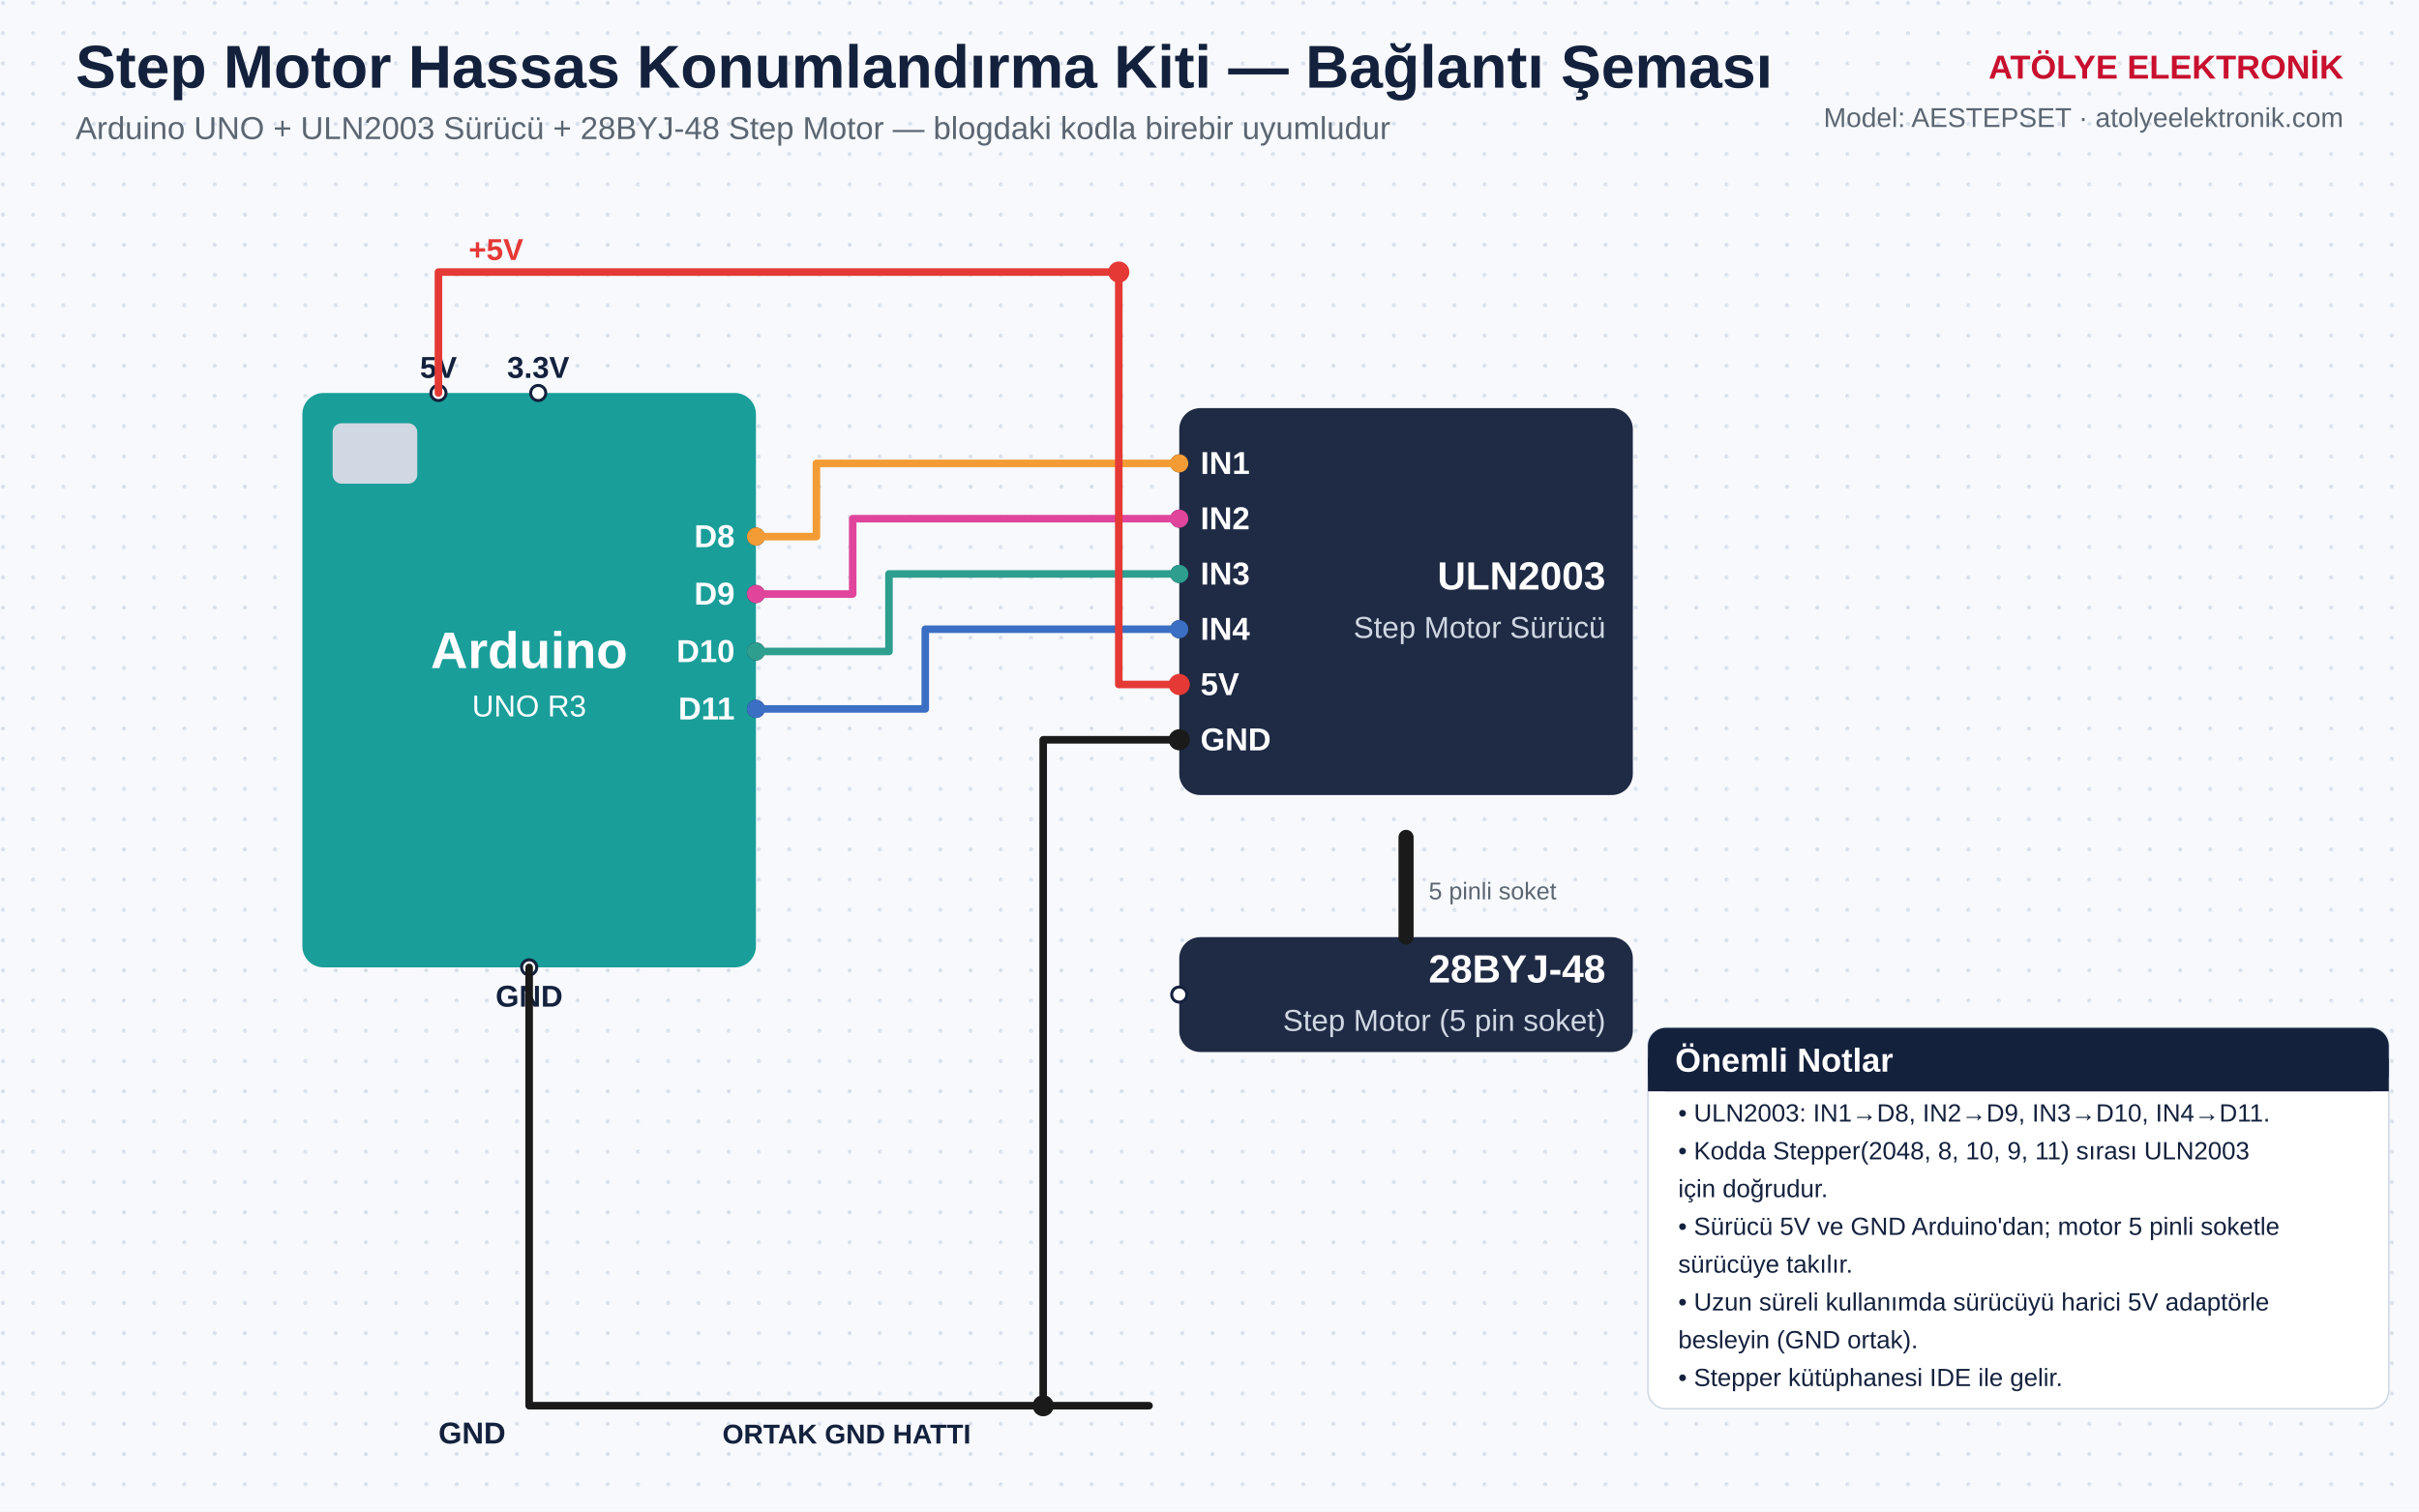
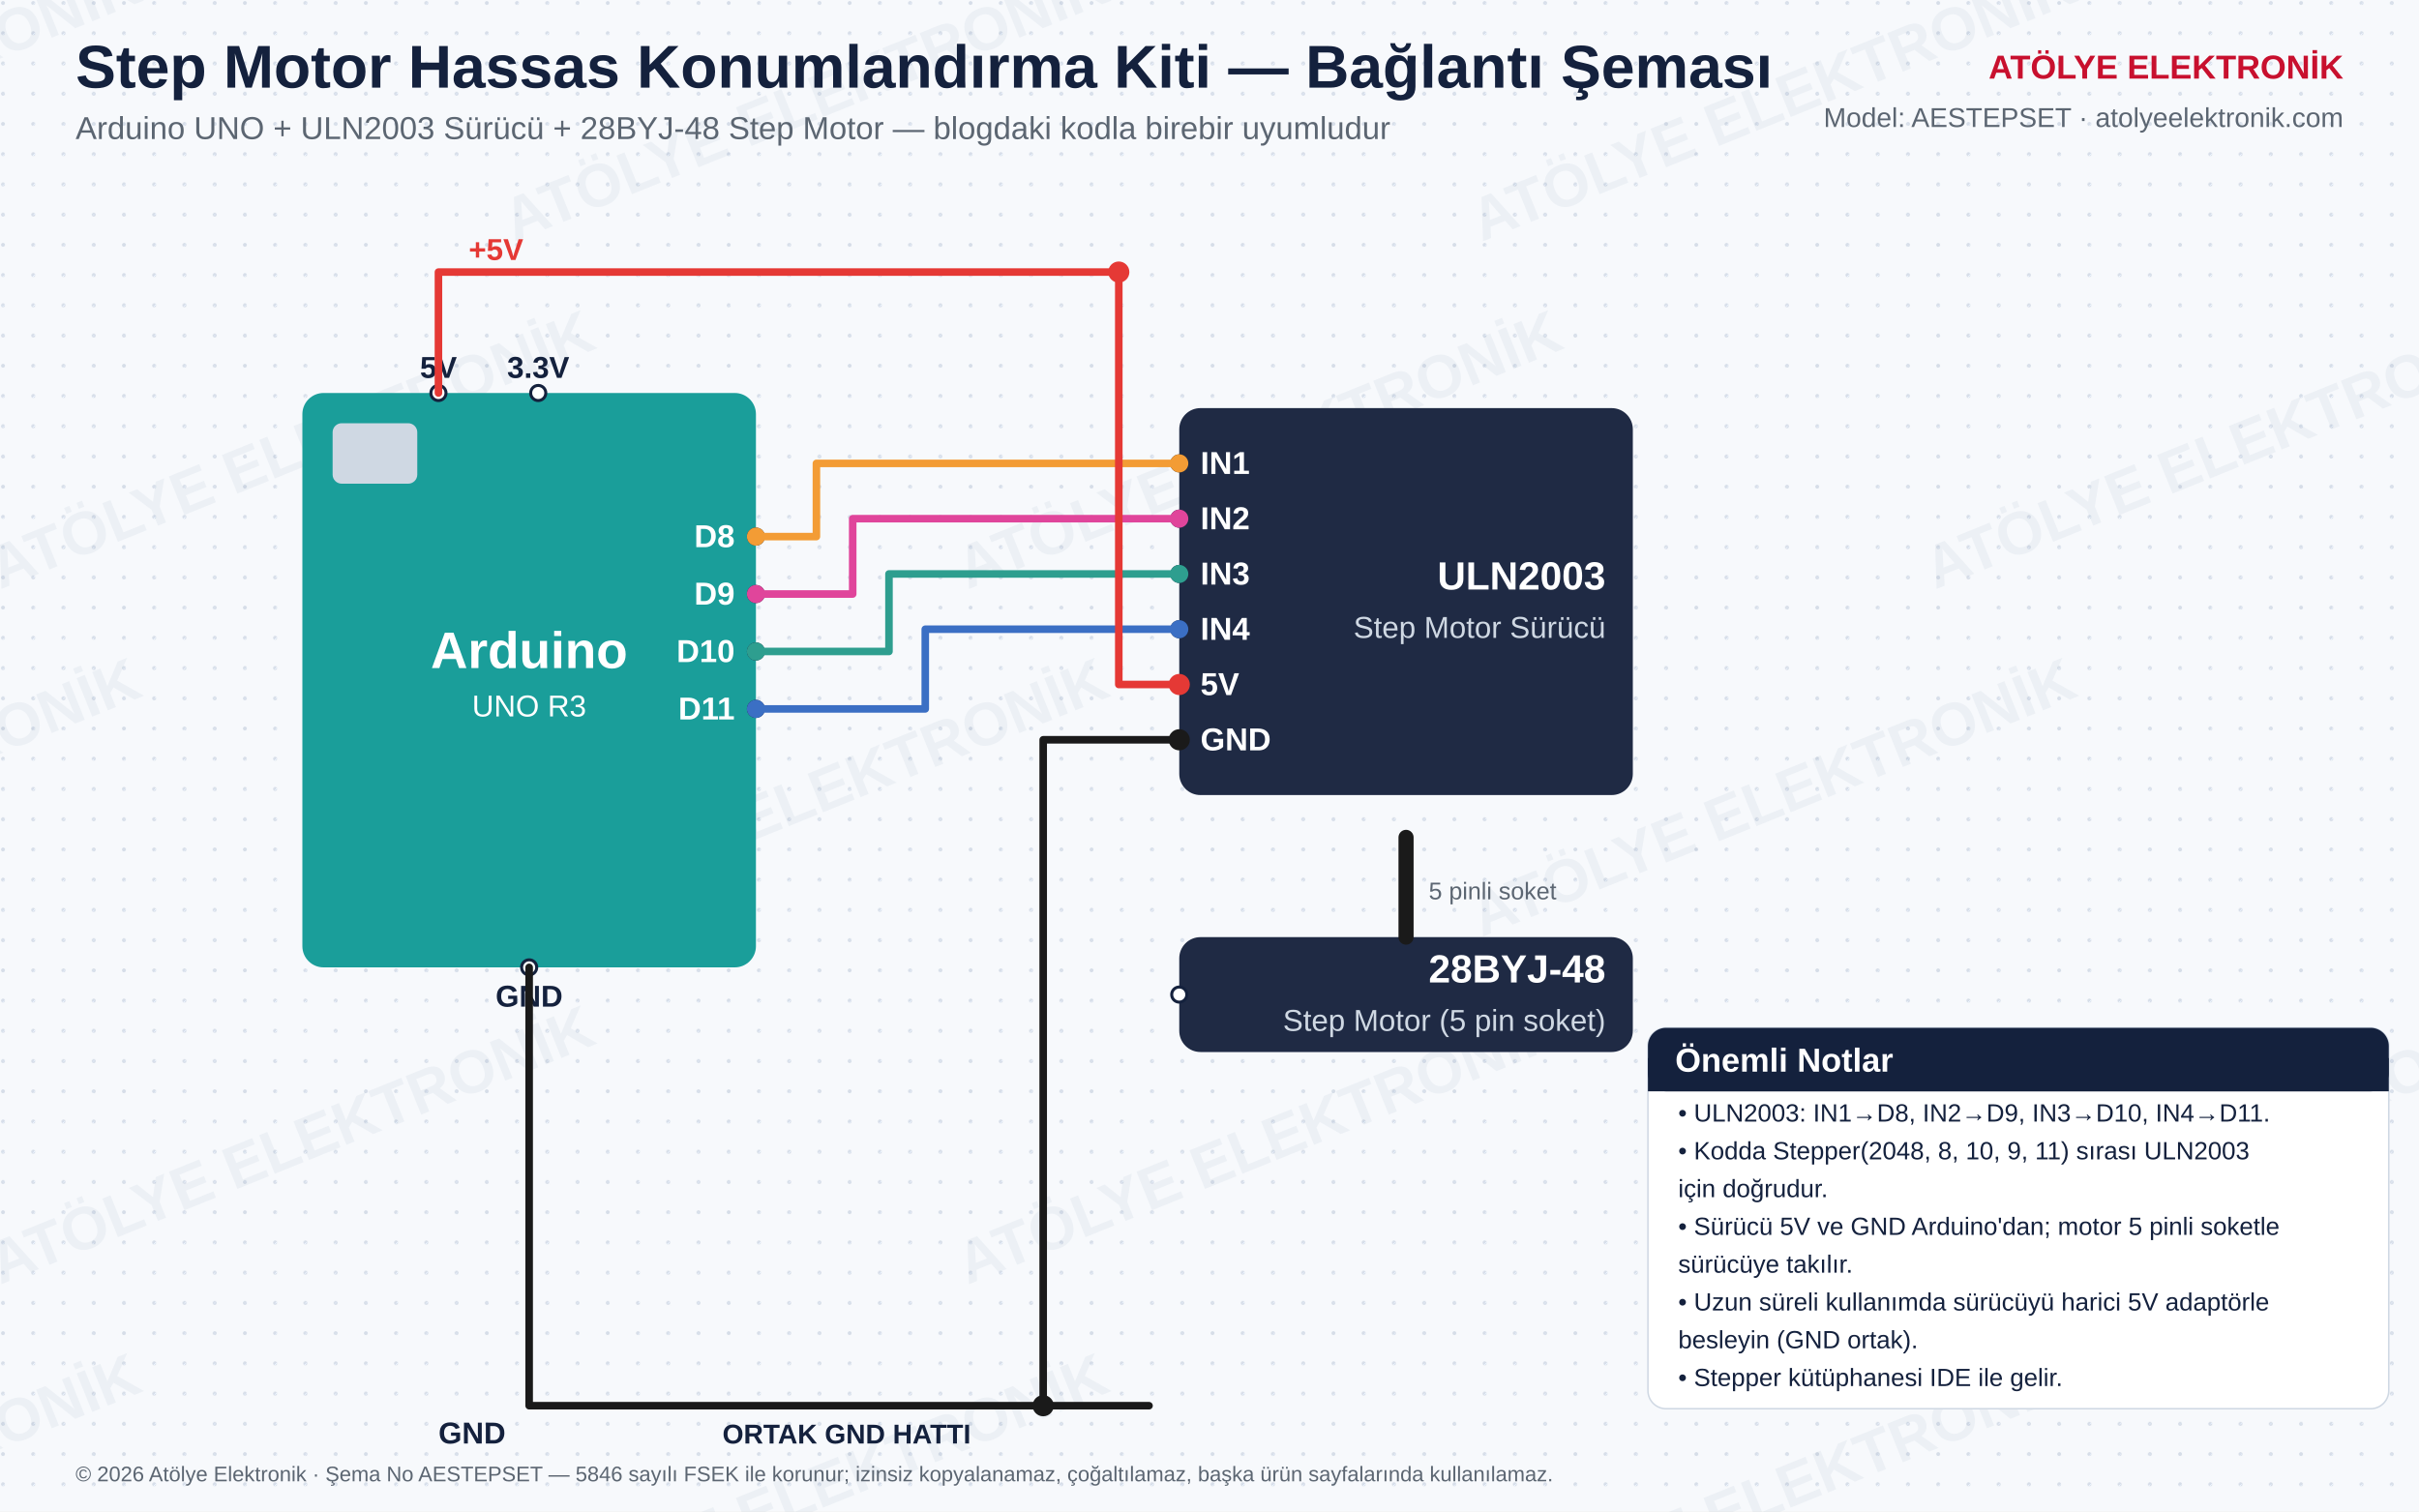
<svg xmlns="http://www.w3.org/2000/svg" width="1600" height="1000" viewBox="0 0 1600 1000" font-family="Segoe UI, Arial, sans-serif">
  <defs>
    <pattern id="dots" width="20" height="20" patternUnits="userSpaceOnUse">
      <circle cx="2" cy="2" r="1.3" fill="#d6dde8" />
    </pattern>
  </defs>
  <rect width="1600" height="1000" fill="#f7f9fc" />
  <rect width="1600" height="1000" fill="url(#dots)" />
+   <g opacity="0.045" font-weight="800" font-size="40" fill="#003360">
+     <text x="-300" y="160" transform="rotate(-22 -300 160)">ATÖLYE ELEKTRONİK</text>
+     <text x="340" y="160" transform="rotate(-22 340 160)">ATÖLYE ELEKTRONİK</text>
+     <text x="980" y="160" transform="rotate(-22 980 160)">ATÖLYE ELEKTRONİK</text>
+     <text x="1620" y="160" transform="rotate(-22 1620 160)">ATÖLYE ELEKTRONİK</text>
+     <text x="0" y="390" transform="rotate(-22 0 390)">ATÖLYE ELEKTRONİK</text>
+     <text x="640" y="390" transform="rotate(-22 640 390)">ATÖLYE ELEKTRONİK</text>
+     <text x="1280" y="390" transform="rotate(-22 1280 390)">ATÖLYE ELEKTRONİK</text>
+     <text x="-300" y="620" transform="rotate(-22 -300 620)">ATÖLYE ELEKTRONİK</text>
+     <text x="340" y="620" transform="rotate(-22 340 620)">ATÖLYE ELEKTRONİK</text>
+     <text x="980" y="620" transform="rotate(-22 980 620)">ATÖLYE ELEKTRONİK</text>
+     <text x="1620" y="620" transform="rotate(-22 1620 620)">ATÖLYE ELEKTRONİK</text>
+     <text x="0" y="850" transform="rotate(-22 0 850)">ATÖLYE ELEKTRONİK</text>
+     <text x="640" y="850" transform="rotate(-22 640 850)">ATÖLYE ELEKTRONİK</text>
+     <text x="1280" y="850" transform="rotate(-22 1280 850)">ATÖLYE ELEKTRONİK</text>
+     <text x="-300" y="1080" transform="rotate(-22 -300 1080)">ATÖLYE ELEKTRONİK</text>
+     <text x="340" y="1080" transform="rotate(-22 340 1080)">ATÖLYE ELEKTRONİK</text>
+     <text x="980" y="1080" transform="rotate(-22 980 1080)">ATÖLYE ELEKTRONİK</text>
+     <text x="1620" y="1080" transform="rotate(-22 1620 1080)">ATÖLYE ELEKTRONİK</text>
+   </g>
  <text x="50" y="58" font-size="40" font-weight="800" fill="#14213d">Step Motor Hassas Konumlandırma Kiti — Bağlantı Şeması</text>
  <text x="50" y="92" font-size="21" fill="#5c6672">Arduino UNO + ULN2003 Sürücü + 28BYJ-48 Step Motor — blogdaki kodla birebir uyumludur</text>
  <text x="1550" y="52" text-anchor="end" font-size="22" font-weight="800" fill="#c8102e">ATÖLYE ELEKTRONİK</text>
  <text x="1550" y="84" text-anchor="end" font-size="18" fill="#5c6672">Model: AESTEPSET · atolyeelektronik.com</text>
  <rect x="200" y="260" width="300" height="380" rx="14" fill="#1a9e9a" />
  <text x="350.0" y="442.0" text-anchor="middle" font-size="34" font-weight="700" fill="#fff">Arduino</text>
  <text x="350.0" y="474.0" text-anchor="middle" font-size="20" fill="#ffffff">UNO R3</text>
+   <text x="486" y="400.0" text-anchor="end" font-size="21" font-weight="700" fill="#fff">D9</text>
+   <circle cx="500" cy="393.0" r="5" fill="#fff" stroke="#14213d" stroke-width="2" />
+   <text x="486" y="476.0" text-anchor="end" font-size="21" font-weight="700" fill="#fff">D11</text>
+   <circle cx="500" cy="469.0" r="5" fill="#fff" stroke="#14213d" stroke-width="2" />
  <text x="486" y="362.0" text-anchor="end" font-size="21" font-weight="700" fill="#fff">D8</text>
  <circle cx="500" cy="355.0" r="5" fill="#fff" stroke="#14213d" stroke-width="2" />
-   <text x="486" y="476.0" text-anchor="end" font-size="21" font-weight="700" fill="#fff">D11</text>
-   <circle cx="500" cy="469.0" r="5" fill="#fff" stroke="#14213d" stroke-width="2" />
-   <text x="486" y="400.0" text-anchor="end" font-size="21" font-weight="700" fill="#fff">D9</text>
-   <circle cx="500" cy="393.0" r="5" fill="#fff" stroke="#14213d" stroke-width="2" />
  <text x="486" y="438.0" text-anchor="end" font-size="21" font-weight="700" fill="#fff">D10</text>
  <circle cx="500" cy="431.0" r="5" fill="#fff" stroke="#14213d" stroke-width="2" />
  <text x="290.0" y="250" text-anchor="middle" font-size="20" font-weight="700" fill="#14213d">5V</text>
  <circle cx="290.0" cy="260" r="5" fill="#fff" stroke="#14213d" stroke-width="2" />
  <text x="356.0" y="250" text-anchor="middle" font-size="20" font-weight="700" fill="#14213d">3.3V</text>
  <circle cx="356.0" cy="260" r="5" fill="#fff" stroke="#14213d" stroke-width="2" />
  <text x="350.0" y="666" text-anchor="middle" font-size="20" font-weight="700" fill="#14213d">GND</text>
  <circle cx="350.0" cy="640" r="5" fill="#fff" stroke="#14213d" stroke-width="2" />
  <rect x="220" y="280" width="56" height="40" rx="6" fill="#cfd8e3" />
  <rect x="780" y="270" width="300" height="256" rx="14" fill="#1f2a44" />
  <text x="1062" y="390.0" text-anchor="end" font-size="26" font-weight="700" fill="#fff">ULN2003</text>
  <text x="1062" y="422.0" text-anchor="end" font-size="20" fill="#cfd8e3">Step Motor Sürücü</text>
  <text x="794" y="313.571" font-size="21" font-weight="700" fill="#fff">IN1</text>
  <circle cx="780" cy="306.571" r="5" fill="#fff" stroke="#14213d" stroke-width="2" />
  <text x="794" y="350.143" font-size="21" font-weight="700" fill="#fff">IN2</text>
  <circle cx="780" cy="343.143" r="5" fill="#fff" stroke="#14213d" stroke-width="2" />
  <text x="794" y="386.714" font-size="21" font-weight="700" fill="#fff">IN3</text>
  <circle cx="780" cy="379.714" r="5" fill="#fff" stroke="#14213d" stroke-width="2" />
  <text x="794" y="423.286" font-size="21" font-weight="700" fill="#fff">IN4</text>
  <circle cx="780" cy="416.286" r="5" fill="#fff" stroke="#14213d" stroke-width="2" />
  <text x="794" y="459.857" font-size="21" font-weight="700" fill="#fff">5V</text>
  <circle cx="780" cy="452.857" r="5" fill="#fff" stroke="#14213d" stroke-width="2" />
  <text x="794" y="496.429" font-size="21" font-weight="700" fill="#fff">GND</text>
  <circle cx="780" cy="489.429" r="5" fill="#fff" stroke="#14213d" stroke-width="2" />
  <rect x="780" y="620" width="300" height="76" rx="14" fill="#1f2a44" />
  <text x="1062" y="650.0" text-anchor="end" font-size="26" font-weight="700" fill="#fff">28BYJ-48</text>
  <text x="1062" y="682.0" text-anchor="end" font-size="20" fill="#cfd8e3">Step Motor (5 pin soket)</text>
  <text x="794" y="665.0" font-size="21" font-weight="700" fill="#fff">  </text>
  <circle cx="780" cy="658.0" r="5" fill="#fff" stroke="#14213d" stroke-width="2" />
  <path d="M 500 355.0 L 540 355.0 L 540 306.571 L 780 306.571" fill="none" stroke="#f39c35" stroke-width="5" stroke-linejoin="round" stroke-linecap="round" />
  <circle cx="500" cy="355.0" r="6" fill="#f39c35" />
  <circle cx="780" cy="306.571" r="6" fill="#f39c35" />
  <path d="M 500 393.0 L 564 393.0 L 564 343.143 L 780 343.143" fill="none" stroke="#e0459b" stroke-width="5" stroke-linejoin="round" stroke-linecap="round" />
  <circle cx="500" cy="393.0" r="6" fill="#e0459b" />
  <circle cx="780" cy="343.143" r="6" fill="#e0459b" />
  <path d="M 500 431.0 L 588 431.0 L 588 379.714 L 780 379.714" fill="none" stroke="#2e9e8f" stroke-width="5" stroke-linejoin="round" stroke-linecap="round" />
  <circle cx="500" cy="431.0" r="6" fill="#2e9e8f" />
  <circle cx="780" cy="379.714" r="6" fill="#2e9e8f" />
  <path d="M 500 469.0 L 612 469.0 L 612 416.286 L 780 416.286" fill="none" stroke="#3b6fc4" stroke-width="5" stroke-linejoin="round" stroke-linecap="round" />
  <circle cx="500" cy="469.0" r="6" fill="#3b6fc4" />
  <circle cx="780" cy="416.286" r="6" fill="#3b6fc4" />
  <path d="M 290.0 260 L 290.0 180 L 740 180" fill="none" stroke="#e53935" stroke-width="5" stroke-linejoin="round" stroke-linecap="round" />
  <text x="310.0" y="172" text-anchor="start" font-size="20" font-weight="700" fill="#e53935">+5V</text>
  <path d="M 780 452.857 L 740 452.857 L 740 180" fill="none" stroke="#e53935" stroke-width="5" stroke-linejoin="round" stroke-linecap="round" />
  <circle cx="740" cy="180" r="7" fill="#e53935" />
  <circle cx="780" cy="452.857" r="7" fill="#e53935" />
  <path d="M 350.0 640 L 350.0 930 L 760 930" fill="none" stroke="#1a1a1a" stroke-width="5" stroke-linejoin="round" stroke-linecap="round" />
  <text x="290.0" y="955" text-anchor="start" font-size="20" font-weight="700" fill="#14213d">GND</text>
  <path d="M 780 489.429 L 690 489.429 L 690 930" fill="none" stroke="#1a1a1a" stroke-width="5" stroke-linejoin="round" stroke-linecap="round" />
  <circle cx="690" cy="930" r="7" fill="#1a1a1a" />
  <circle cx="780" cy="489.429" r="7" fill="#1a1a1a" />
  <text x="560" y="955" text-anchor="middle" font-size="18" font-weight="700" fill="#14213d">ORTAK GND HATTI</text>
  <path d="M 930 554 L 930 620" fill="none" stroke="#1a1a1a" stroke-width="10" stroke-linejoin="round" stroke-linecap="round" />
  <text x="945" y="595" text-anchor="start" font-size="16" font-weight="500" fill="#5c6672">5 pinli soket</text>
  <rect x="1090" y="680" width="490" height="252" rx="12" fill="#fff" stroke="#cfd8e3" />
  <rect x="1090" y="680" width="490" height="42" rx="12" fill="#14213d" />
  <rect x="1090" y="700" width="490" height="22" fill="#14213d" />
  <text x="1108" y="709" font-size="22" font-weight="700" fill="#fff">Önemli Notlar</text>
  <text x="1110" y="742" font-size="16.5" fill="#14213d">• ULN2003: IN1→D8, IN2→D9, IN3→D10, IN4→D11.</text>
  <text x="1110" y="767" font-size="16.5" fill="#14213d">• Kodda Stepper(2048, 8, 10, 9, 11) sırası ULN2003</text>
  <text x="1110" y="792" font-size="16.5" fill="#14213d">   için doğrudur.</text>
  <text x="1110" y="817" font-size="16.5" fill="#14213d">• Sürücü 5V ve GND Arduino'dan; motor 5 pinli soketle</text>
  <text x="1110" y="842" font-size="16.5" fill="#14213d">   sürücüye takılır.</text>
  <text x="1110" y="867" font-size="16.5" fill="#14213d">• Uzun süreli kullanımda sürücüyü harici 5V adaptörle</text>
  <text x="1110" y="892" font-size="16.5" fill="#14213d">   besleyin (GND ortak).</text>
  <text x="1110" y="917" font-size="16.5" fill="#14213d">• Stepper kütüphanesi IDE ile gelir.</text>
+   <text x="50" y="980" font-size="14" fill="#5c6672">© 2026 Atölye Elektronik · Şema No AESTEPSET — 5846 sayılı FSEK ile korunur; izinsiz kopyalanamaz, çoğaltılamaz, başka ürün sayfalarında kullanılamaz.</text>
</svg>
